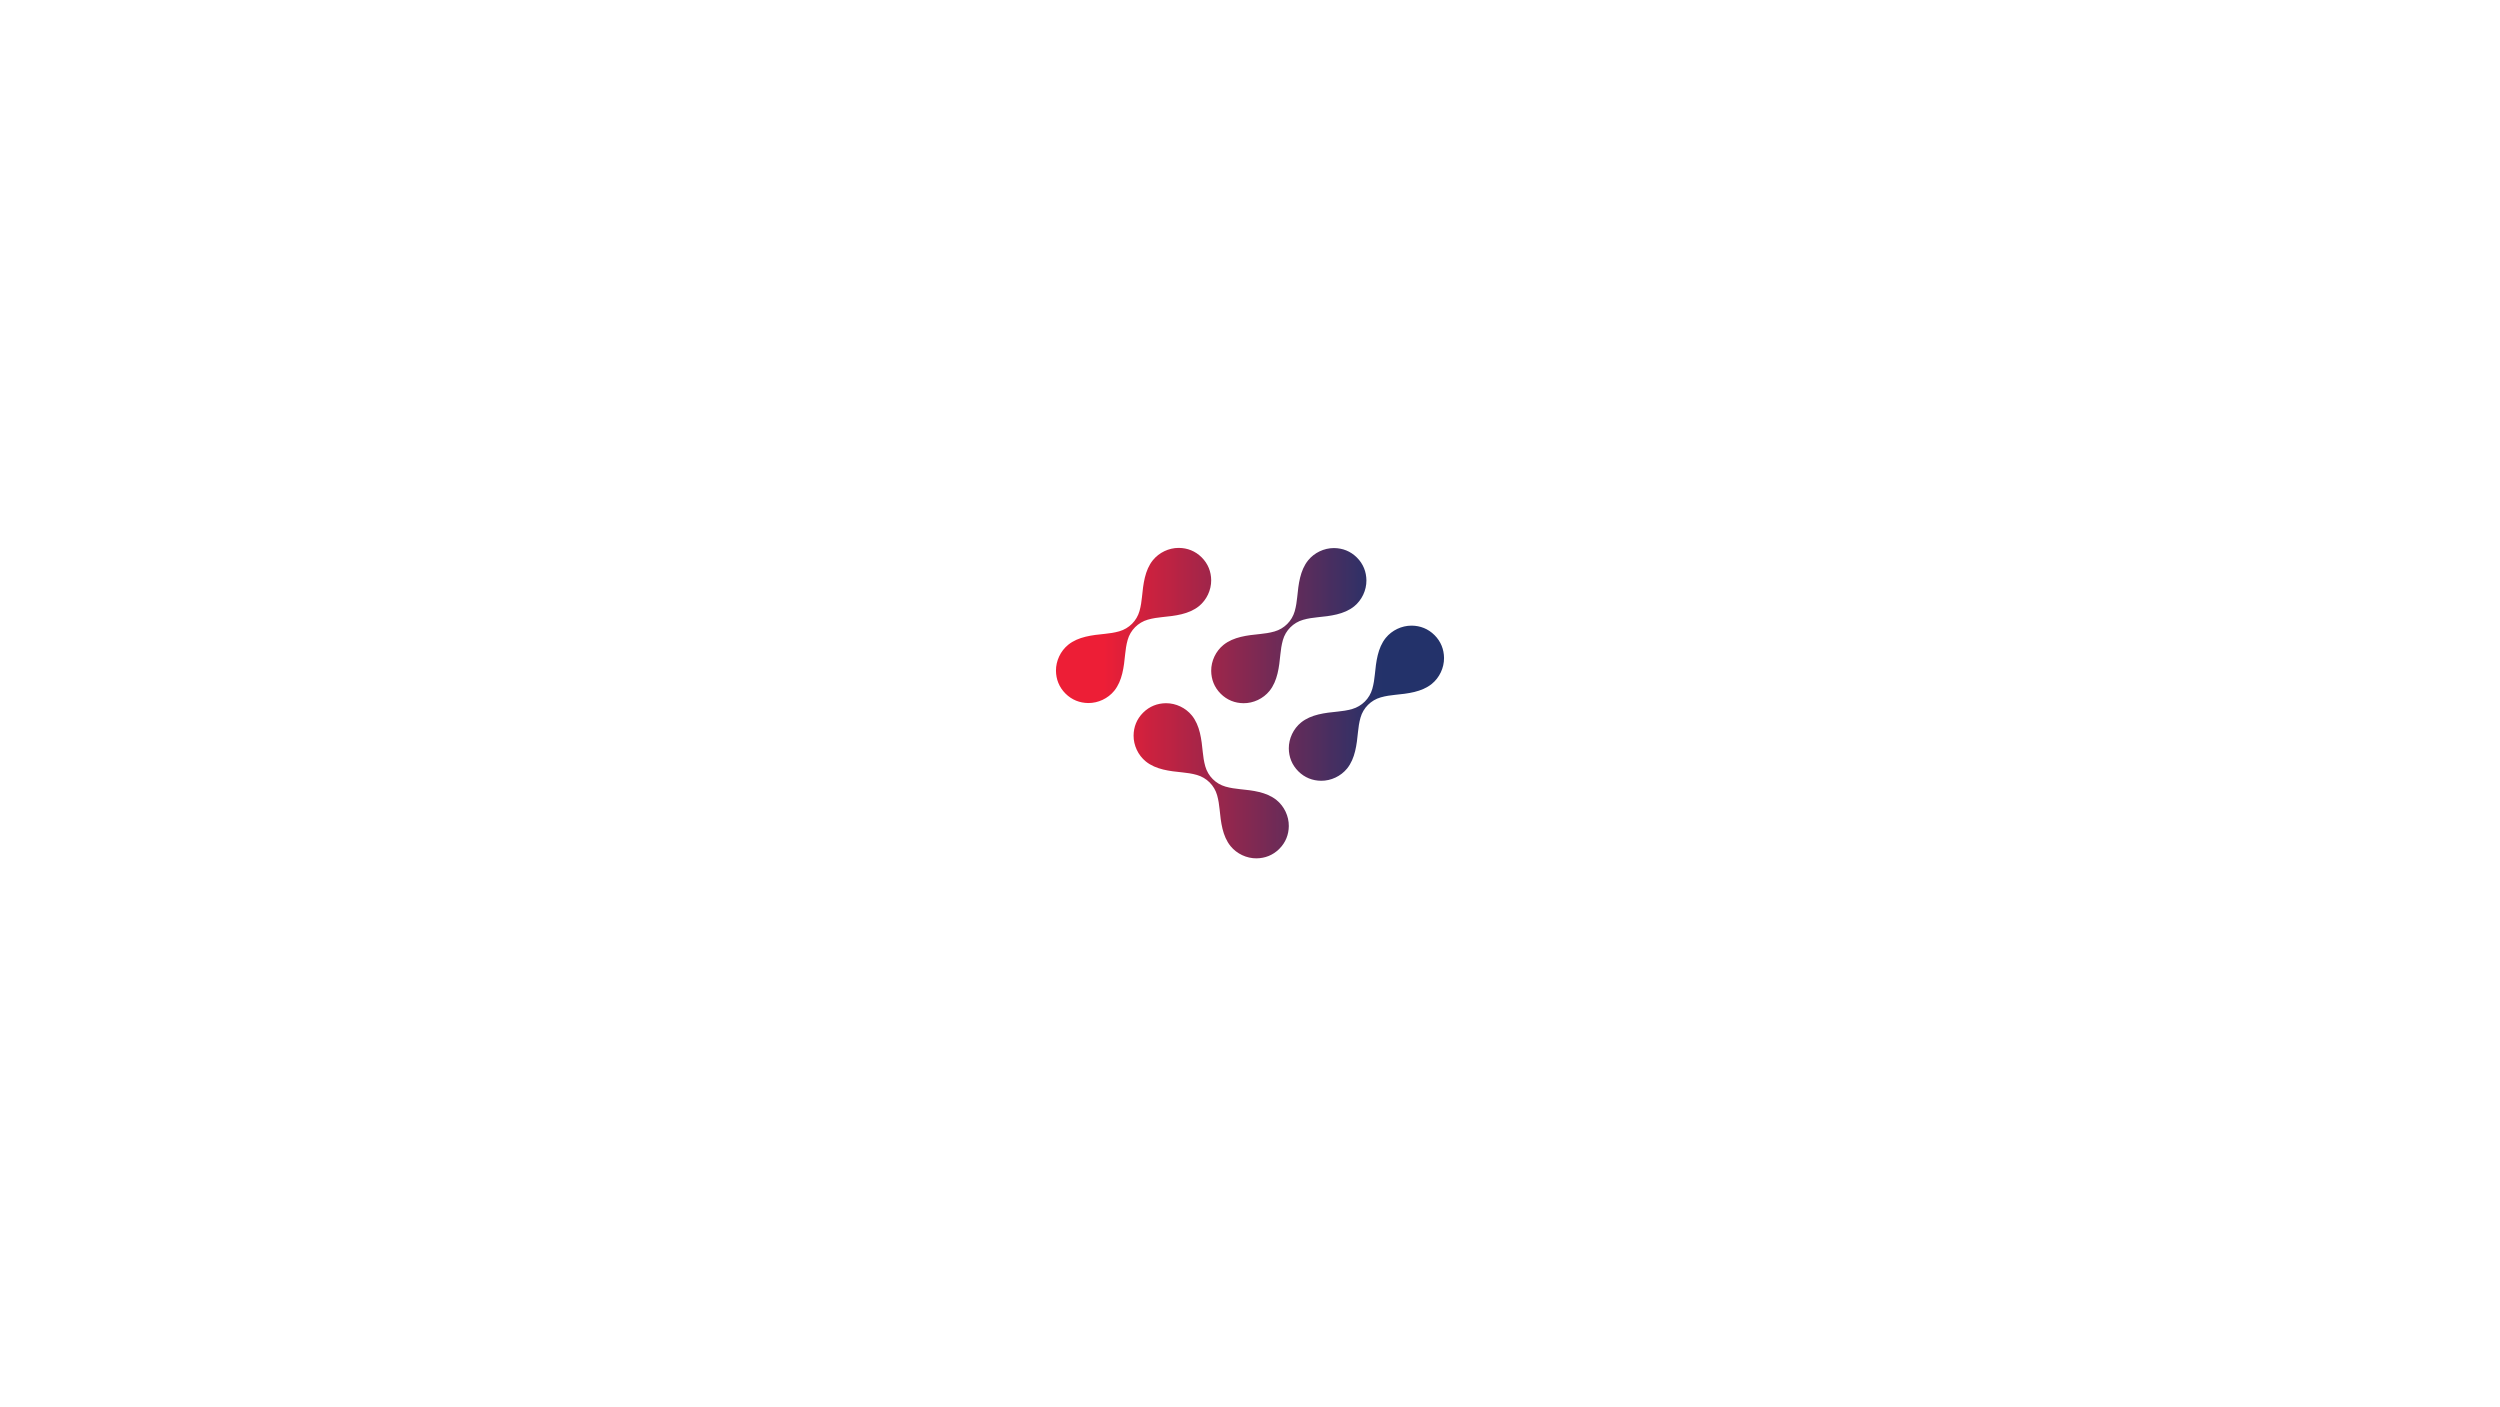
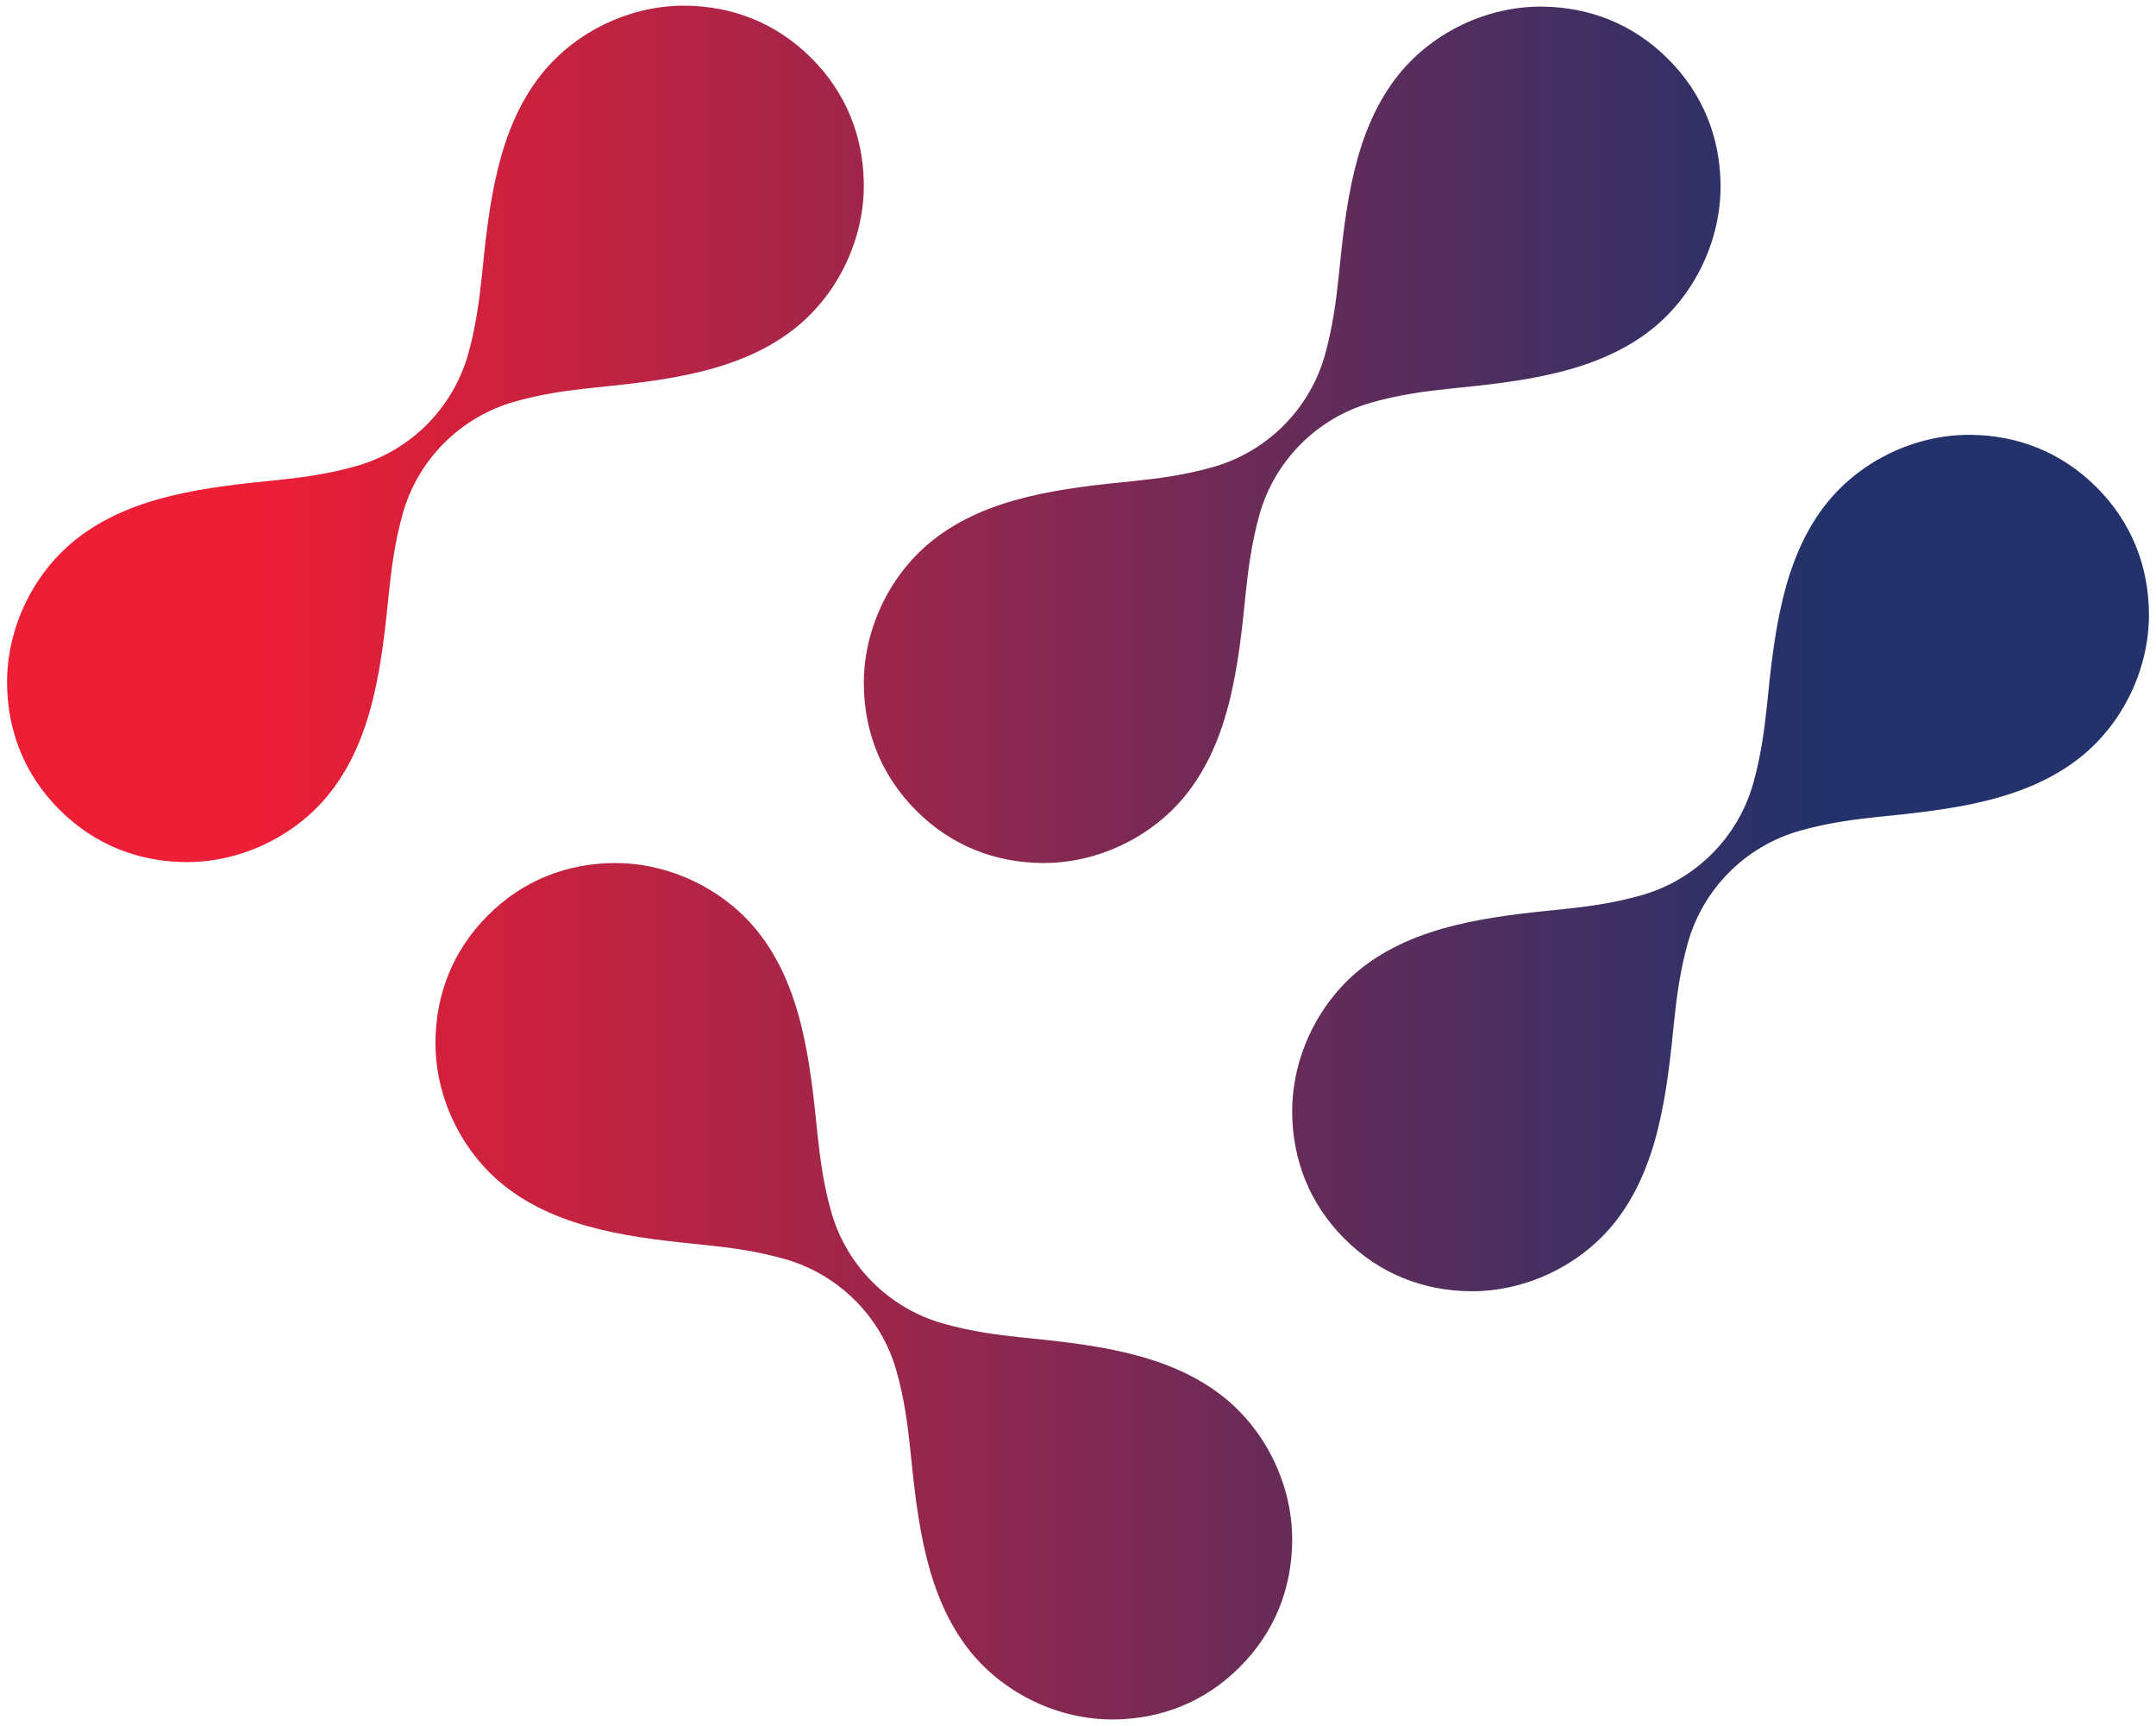
- <svg xmlns="http://www.w3.org/2000/svg" width="1920pt" height="1080pt" viewBox="0 0 1920 1080" version="1.1" id="svg189">
+ <svg xmlns="http://www.w3.org/2000/svg" width="300" height="240" viewBox="810 420 300 240" preserveAspectRatio="xMidYMid meet" version="1.1" id="svg189">
  <defs id="defs188">
    <clipPath id="clip-0">
      <path clip-rule="nonzero" d="M 810 420 L 1110 420 L 1110 660 L 810 660 Z M 810 420 " id="path1" />
    </clipPath>
    <clipPath id="clip-1">
      <path clip-rule="nonzero" d="M 885.445 430.195 C 879.176 437.965 878.039 448.551 877.039 458.477 C 876.691 461.77 876.227 465.402 875.137 469.277 C 873.023 476.785 867.125 482.688 859.625 484.832 C 855.699 485.953 852.023 486.426 848.691 486.777 C 838.742 487.777 828.156 488.914 820.387 495.184 C 814.48 499.977 810.914 507.543 810.984 515.129 C 811.051 521.625 813.344 527.711 818.273 532.645 C 823.203 537.57 829.293 539.867 835.789 539.934 C 843.375 540.004 850.938 536.438 855.734 530.527 C 862.004 522.762 863.137 512.176 864.137 502.25 C 864.488 498.957 864.953 495.324 866.043 491.445 C 868.156 483.938 874.055 478.035 881.555 475.891 C 885.477 474.77 889.152 474.297 892.484 473.945 C 902.434 472.945 913.02 471.809 920.789 465.539 C 926.695 460.746 930.262 453.184 930.195 445.594 C 930.129 439.098 927.832 433.012 922.902 428.082 C 917.973 423.152 911.887 420.859 905.391 420.789 C 905.316 420.789 905.246 420.789 905.176 420.789 C 897.66 420.789 890.195 424.344 885.445 430.195 M 1004.66 430.324 C 998.391 438.094 997.254 448.68 996.258 458.605 C 995.906 461.898 995.441 465.531 994.352 469.406 C 992.238 476.914 986.34 482.816 978.84 484.961 C 974.914 486.086 971.238 486.559 967.906 486.91 C 957.957 487.91 947.371 489.047 939.602 495.312 C 933.695 500.105 930.129 507.672 930.199 515.258 C 930.266 521.754 932.562 527.844 937.488 532.773 C 942.418 537.699 948.508 539.996 955.004 540.062 C 962.59 540.133 970.156 536.566 974.949 530.66 C 981.219 522.891 982.355 512.305 983.352 502.379 C 983.703 499.086 984.168 495.453 985.258 491.574 C 987.371 484.07 993.27 478.164 1000.77 476.023 C 1004.691 474.898 1008.367 474.426 1011.703 474.074 C 1021.652 473.074 1032.238 471.938 1040.008 465.672 C 1045.91 460.875 1049.477 453.312 1049.41 445.727 C 1049.344 439.23 1047.047 433.141 1042.117 428.211 C 1037.191 423.281 1031.102 420.988 1024.605 420.922 C 1024.535 420.918 1024.461 420.918 1024.391 420.918 C 1016.875 420.918 1009.406 424.473 1004.66 430.324 M 1064.266 489.898 C 1058 497.664 1056.863 508.254 1055.863 518.18 C 1055.512 521.473 1055.047 525.105 1053.957 528.98 C 1051.844 536.488 1045.949 542.391 1038.449 544.535 C 1034.523 545.656 1030.848 546.133 1027.516 546.48 C 1017.562 547.48 1006.98 548.617 999.211 554.887 C 993.305 559.68 989.738 567.246 989.805 574.832 C 989.871 581.328 992.168 587.414 997.098 592.348 C 1002.027 597.273 1008.113 599.57 1014.609 599.637 C 1022.199 599.703 1029.762 596.137 1034.555 590.234 C 1040.824 582.465 1041.961 571.879 1042.961 561.953 C 1043.309 558.66 1043.773 555.027 1044.867 551.148 C 1046.977 543.641 1052.875 537.738 1060.375 535.594 C 1064.301 534.473 1067.977 534 1071.309 533.648 C 1081.258 532.648 1091.844 531.512 1099.613 525.242 C 1105.52 520.449 1109.086 512.887 1109.02 505.301 C 1108.949 498.801 1106.656 492.715 1101.727 487.785 C 1096.797 482.855 1090.707 480.562 1084.211 480.492 C 1084.141 480.492 1084.07 480.492 1084 480.492 C 1076.484 480.492 1069.016 484.047 1064.266 489.898 M 895.398 540.066 C 888.898 540.133 882.812 542.43 877.883 547.355 C 872.953 552.289 870.66 558.375 870.594 564.871 C 870.523 572.457 874.09 580.023 879.996 584.816 C 887.766 591.086 898.348 592.223 908.301 593.223 C 911.633 593.57 915.309 594.047 919.234 595.168 C 926.734 597.312 932.629 603.215 934.742 610.723 C 935.836 614.598 936.301 618.23 936.648 621.523 C 937.648 631.449 938.785 642.035 945.055 649.805 C 949.848 655.711 957.41 659.277 965 659.211 C 971.492 659.141 977.582 656.848 982.512 651.918 C 987.441 646.988 989.734 640.902 989.805 634.406 C 989.871 626.816 986.305 619.254 980.398 614.461 C 972.633 608.191 962.043 607.055 952.098 606.055 C 948.762 605.703 945.086 605.23 941.16 604.109 C 933.66 601.965 927.766 596.062 925.652 588.555 C 924.562 584.676 924.098 581.043 923.746 577.75 C 922.746 567.824 921.613 557.238 915.344 549.473 C 910.594 543.621 903.125 540.066 895.613 540.066 C 895.539 540.066 895.469 540.066 895.398 540.066 " id="path2" />
    </clipPath>
    <linearGradient id="linear-pattern-0" gradientUnits="userSpaceOnUse" x1="-0" y1="0" x2="1" y2="0" gradientTransform="matrix(298.0368, 0, 0, 298.0368, 810.9816, 540)">
      <stop offset="0" stop-color="rgb(92.941%, 11.765%, 21.176%)" stop-opacity="1" id="stop2" />
      <stop offset="0.125" stop-color="rgb(92.941%, 11.765%, 21.176%)" stop-opacity="1" id="stop3" />
      <stop offset="0.129" stop-color="rgb(92.157%, 11.765%, 21.568%)" stop-opacity="1" id="stop4" />
      <stop offset="0.133" stop-color="rgb(91.765%, 11.765%, 21.568%)" stop-opacity="1" id="stop5" />
      <stop offset="0.137" stop-color="rgb(91.373%, 11.765%, 21.568%)" stop-opacity="1" id="stop6" />
      <stop offset="0.141" stop-color="rgb(90.981%, 12.157%, 21.568%)" stop-opacity="1" id="stop7" />
      <stop offset="0.145" stop-color="rgb(90.588%, 12.157%, 21.96%)" stop-opacity="1" id="stop8" />
      <stop offset="0.148" stop-color="rgb(90.196%, 12.157%, 21.96%)" stop-opacity="1" id="stop9" />
      <stop offset="0.152" stop-color="rgb(89.412%, 12.157%, 21.96%)" stop-opacity="1" id="stop10" />
      <stop offset="0.156" stop-color="rgb(89.02%, 12.157%, 21.96%)" stop-opacity="1" id="stop11" />
      <stop offset="0.16" stop-color="rgb(88.628%, 12.157%, 22.353%)" stop-opacity="1" id="stop12" />
      <stop offset="0.164" stop-color="rgb(88.235%, 12.157%, 22.353%)" stop-opacity="1" id="stop13" />
      <stop offset="0.168" stop-color="rgb(87.843%, 12.157%, 22.353%)" stop-opacity="1" id="stop14" />
      <stop offset="0.172" stop-color="rgb(87.451%, 12.157%, 22.745%)" stop-opacity="1" id="stop15" />
      <stop offset="0.176" stop-color="rgb(87.059%, 12.157%, 22.745%)" stop-opacity="1" id="stop16" />
      <stop offset="0.18" stop-color="rgb(86.667%, 12.549%, 22.745%)" stop-opacity="1" id="stop17" />
      <stop offset="0.184" stop-color="rgb(86.275%, 12.549%, 22.745%)" stop-opacity="1" id="stop18" />
      <stop offset="0.188" stop-color="rgb(85.883%, 12.549%, 23.137%)" stop-opacity="1" id="stop19" />
      <stop offset="0.191" stop-color="rgb(85.098%, 12.549%, 23.137%)" stop-opacity="1" id="stop20" />
      <stop offset="0.195" stop-color="rgb(84.706%, 12.549%, 23.137%)" stop-opacity="1" id="stop21" />
      <stop offset="0.199" stop-color="rgb(84.314%, 12.549%, 23.529%)" stop-opacity="1" id="stop22" />
      <stop offset="0.203" stop-color="rgb(83.922%, 12.549%, 23.529%)" stop-opacity="1" id="stop23" />
      <stop offset="0.207" stop-color="rgb(83.53%, 12.549%, 23.529%)" stop-opacity="1" id="stop24" />
      <stop offset="0.211" stop-color="rgb(83.138%, 12.549%, 23.529%)" stop-opacity="1" id="stop25" />
      <stop offset="0.215" stop-color="rgb(82.745%, 12.941%, 23.921%)" stop-opacity="1" id="stop26" />
      <stop offset="0.219" stop-color="rgb(82.353%, 12.941%, 23.921%)" stop-opacity="1" id="stop27" />
      <stop offset="0.223" stop-color="rgb(81.961%, 12.941%, 23.921%)" stop-opacity="1" id="stop28" />
      <stop offset="0.227" stop-color="rgb(81.569%, 12.941%, 24.313%)" stop-opacity="1" id="stop29" />
      <stop offset="0.23" stop-color="rgb(80.785%, 12.941%, 24.313%)" stop-opacity="1" id="stop30" />
      <stop offset="0.234" stop-color="rgb(80.392%, 12.941%, 24.313%)" stop-opacity="1" id="stop31" />
      <stop offset="0.238" stop-color="rgb(80%, 12.941%, 24.313%)" stop-opacity="1" id="stop32" />
      <stop offset="0.242" stop-color="rgb(79.608%, 12.941%, 24.706%)" stop-opacity="1" id="stop33" />
      <stop offset="0.246" stop-color="rgb(79.216%, 12.941%, 24.706%)" stop-opacity="1" id="stop34" />
      <stop offset="0.25" stop-color="rgb(78.824%, 13.333%, 24.706%)" stop-opacity="1" id="stop35" />
      <stop offset="0.254" stop-color="rgb(78.432%, 13.333%, 25.098%)" stop-opacity="1" id="stop36" />
      <stop offset="0.258" stop-color="rgb(78.04%, 13.333%, 25.098%)" stop-opacity="1" id="stop37" />
      <stop offset="0.262" stop-color="rgb(77.647%, 13.333%, 25.098%)" stop-opacity="1" id="stop38" />
      <stop offset="0.266" stop-color="rgb(77.255%, 13.333%, 25.098%)" stop-opacity="1" id="stop39" />
      <stop offset="0.27" stop-color="rgb(76.471%, 13.333%, 25.49%)" stop-opacity="1" id="stop40" />
      <stop offset="0.273" stop-color="rgb(76.079%, 13.333%, 25.49%)" stop-opacity="1" id="stop41" />
      <stop offset="0.277" stop-color="rgb(75.687%, 13.333%, 25.49%)" stop-opacity="1" id="stop42" />
      <stop offset="0.281" stop-color="rgb(75.294%, 13.333%, 25.882%)" stop-opacity="1" id="stop43" />
      <stop offset="0.285" stop-color="rgb(74.902%, 13.725%, 25.882%)" stop-opacity="1" id="stop44" />
      <stop offset="0.289" stop-color="rgb(74.51%, 13.725%, 25.882%)" stop-opacity="1" id="stop45" />
      <stop offset="0.293" stop-color="rgb(74.118%, 13.725%, 25.882%)" stop-opacity="1" id="stop46" />
      <stop offset="0.297" stop-color="rgb(73.726%, 13.725%, 26.274%)" stop-opacity="1" id="stop47" />
      <stop offset="0.301" stop-color="rgb(73.334%, 13.725%, 26.274%)" stop-opacity="1" id="stop48" />
      <stop offset="0.305" stop-color="rgb(72.942%, 13.725%, 26.274%)" stop-opacity="1" id="stop49" />
      <stop offset="0.309" stop-color="rgb(72.157%, 13.725%, 26.666%)" stop-opacity="1" id="stop50" />
      <stop offset="0.312" stop-color="rgb(71.765%, 13.725%, 26.666%)" stop-opacity="1" id="stop51" />
      <stop offset="0.316" stop-color="rgb(71.373%, 13.725%, 26.666%)" stop-opacity="1" id="stop52" />
      <stop offset="0.32" stop-color="rgb(70.981%, 14.117%, 26.666%)" stop-opacity="1" id="stop53" />
      <stop offset="0.324" stop-color="rgb(70.589%, 14.117%, 27.058%)" stop-opacity="1" id="stop54" />
      <stop offset="0.328" stop-color="rgb(70.197%, 14.117%, 27.058%)" stop-opacity="1" id="stop55" />
      <stop offset="0.332" stop-color="rgb(69.804%, 14.117%, 27.058%)" stop-opacity="1" id="stop56" />
      <stop offset="0.336" stop-color="rgb(69.412%, 14.117%, 27.451%)" stop-opacity="1" id="stop57" />
      <stop offset="0.34" stop-color="rgb(69.02%, 14.117%, 27.451%)" stop-opacity="1" id="stop58" />
      <stop offset="0.344" stop-color="rgb(68.628%, 14.117%, 27.451%)" stop-opacity="1" id="stop59" />
      <stop offset="0.348" stop-color="rgb(67.844%, 14.117%, 27.451%)" stop-opacity="1" id="stop60" />
      <stop offset="0.352" stop-color="rgb(67.451%, 14.117%, 27.843%)" stop-opacity="1" id="stop61" />
      <stop offset="0.355" stop-color="rgb(67.059%, 14.51%, 27.843%)" stop-opacity="1" id="stop62" />
      <stop offset="0.359" stop-color="rgb(66.667%, 14.51%, 27.843%)" stop-opacity="1" id="stop63" />
      <stop offset="0.363" stop-color="rgb(66.275%, 14.51%, 27.843%)" stop-opacity="1" id="stop64" />
      <stop offset="0.367" stop-color="rgb(65.883%, 14.51%, 28.235%)" stop-opacity="1" id="stop65" />
      <stop offset="0.371" stop-color="rgb(65.491%, 14.51%, 28.235%)" stop-opacity="1" id="stop66" />
      <stop offset="0.375" stop-color="rgb(65.099%, 14.51%, 28.235%)" stop-opacity="1" id="stop67" />
      <stop offset="0.379" stop-color="rgb(64.706%, 14.51%, 28.627%)" stop-opacity="1" id="stop68" />
      <stop offset="0.383" stop-color="rgb(64.314%, 14.51%, 28.627%)" stop-opacity="1" id="stop69" />
      <stop offset="0.387" stop-color="rgb(63.53%, 14.51%, 28.627%)" stop-opacity="1" id="stop70" />
      <stop offset="0.391" stop-color="rgb(63.138%, 14.51%, 28.627%)" stop-opacity="1" id="stop71" />
      <stop offset="0.395" stop-color="rgb(62.746%, 14.902%, 29.019%)" stop-opacity="1" id="stop72" />
      <stop offset="0.398" stop-color="rgb(62.354%, 14.902%, 29.019%)" stop-opacity="1" id="stop73" />
      <stop offset="0.402" stop-color="rgb(61.961%, 14.902%, 29.019%)" stop-opacity="1" id="stop74" />
      <stop offset="0.406" stop-color="rgb(61.569%, 14.902%, 29.411%)" stop-opacity="1" id="stop75" />
      <stop offset="0.41" stop-color="rgb(61.177%, 14.902%, 29.411%)" stop-opacity="1" id="stop76" />
      <stop offset="0.414" stop-color="rgb(60.785%, 14.902%, 29.411%)" stop-opacity="1" id="stop77" />
      <stop offset="0.418" stop-color="rgb(60.393%, 14.902%, 29.411%)" stop-opacity="1" id="stop78" />
      <stop offset="0.422" stop-color="rgb(60.001%, 14.902%, 29.803%)" stop-opacity="1" id="stop79" />
      <stop offset="0.426" stop-color="rgb(59.216%, 14.902%, 29.803%)" stop-opacity="1" id="stop80" />
      <stop offset="0.43" stop-color="rgb(58.824%, 15.294%, 29.803%)" stop-opacity="1" id="stop81" />
      <stop offset="0.434" stop-color="rgb(58.432%, 15.294%, 30.196%)" stop-opacity="1" id="stop82" />
      <stop offset="0.438" stop-color="rgb(58.04%, 15.294%, 30.196%)" stop-opacity="1" id="stop83" />
      <stop offset="0.441" stop-color="rgb(57.648%, 15.294%, 30.196%)" stop-opacity="1" id="stop84" />
      <stop offset="0.445" stop-color="rgb(57.256%, 15.294%, 30.196%)" stop-opacity="1" id="stop85" />
      <stop offset="0.449" stop-color="rgb(56.863%, 15.294%, 30.588%)" stop-opacity="1" id="stop86" />
      <stop offset="0.453" stop-color="rgb(56.471%, 15.294%, 30.588%)" stop-opacity="1" id="stop87" />
      <stop offset="0.457" stop-color="rgb(56.079%, 15.294%, 30.588%)" stop-opacity="1" id="stop88" />
      <stop offset="0.461" stop-color="rgb(55.687%, 15.294%, 30.98%)" stop-opacity="1" id="stop89" />
      <stop offset="0.465" stop-color="rgb(54.903%, 15.686%, 30.98%)" stop-opacity="1" id="stop90" />
      <stop offset="0.469" stop-color="rgb(54.51%, 15.686%, 30.98%)" stop-opacity="1" id="stop91" />
      <stop offset="0.473" stop-color="rgb(54.118%, 15.686%, 30.98%)" stop-opacity="1" id="stop92" />
      <stop offset="0.477" stop-color="rgb(53.726%, 15.686%, 31.372%)" stop-opacity="1" id="stop93" />
      <stop offset="0.48" stop-color="rgb(53.334%, 15.686%, 31.372%)" stop-opacity="1" id="stop94" />
      <stop offset="0.484" stop-color="rgb(52.942%, 15.686%, 31.372%)" stop-opacity="1" id="stop95" />
      <stop offset="0.488" stop-color="rgb(52.55%, 15.686%, 31.764%)" stop-opacity="1" id="stop96" />
      <stop offset="0.492" stop-color="rgb(52.158%, 15.686%, 31.764%)" stop-opacity="1" id="stop97" />
      <stop offset="0.496" stop-color="rgb(51.765%, 15.686%, 31.764%)" stop-opacity="1" id="stop98" />
      <stop offset="0.5" stop-color="rgb(51.373%, 16.078%, 31.764%)" stop-opacity="1" id="stop99" />
      <stop offset="0.504" stop-color="rgb(50.589%, 16.078%, 32.156%)" stop-opacity="1" id="stop100" />
      <stop offset="0.508" stop-color="rgb(50.197%, 16.078%, 32.156%)" stop-opacity="1" id="stop101" />
      <stop offset="0.512" stop-color="rgb(49.803%, 16.078%, 32.156%)" stop-opacity="1" id="stop102" />
      <stop offset="0.516" stop-color="rgb(49.411%, 16.078%, 32.549%)" stop-opacity="1" id="stop103" />
      <stop offset="0.52" stop-color="rgb(49.019%, 16.078%, 32.549%)" stop-opacity="1" id="stop104" />
      <stop offset="0.523" stop-color="rgb(48.627%, 16.078%, 32.549%)" stop-opacity="1" id="stop105" />
      <stop offset="0.527" stop-color="rgb(48.235%, 16.078%, 32.549%)" stop-opacity="1" id="stop106" />
      <stop offset="0.531" stop-color="rgb(47.842%, 16.078%, 32.941%)" stop-opacity="1" id="stop107" />
      <stop offset="0.535" stop-color="rgb(47.45%, 16.47%, 32.941%)" stop-opacity="1" id="stop108" />
      <stop offset="0.539" stop-color="rgb(47.058%, 16.47%, 32.941%)" stop-opacity="1" id="stop109" />
      <stop offset="0.543" stop-color="rgb(46.274%, 16.47%, 33.333%)" stop-opacity="1" id="stop110" />
      <stop offset="0.547" stop-color="rgb(45.882%, 16.47%, 33.333%)" stop-opacity="1" id="stop111" />
      <stop offset="0.551" stop-color="rgb(45.49%, 16.47%, 33.333%)" stop-opacity="1" id="stop112" />
      <stop offset="0.555" stop-color="rgb(45.097%, 16.47%, 33.333%)" stop-opacity="1" id="stop113" />
      <stop offset="0.559" stop-color="rgb(44.705%, 16.47%, 33.725%)" stop-opacity="1" id="stop114" />
      <stop offset="0.562" stop-color="rgb(44.313%, 16.47%, 33.725%)" stop-opacity="1" id="stop115" />
      <stop offset="0.566" stop-color="rgb(43.921%, 16.47%, 33.725%)" stop-opacity="1" id="stop116" />
      <stop offset="0.57" stop-color="rgb(43.529%, 16.862%, 34.117%)" stop-opacity="1" id="stop117" />
      <stop offset="0.574" stop-color="rgb(43.137%, 16.862%, 34.117%)" stop-opacity="1" id="stop118" />
      <stop offset="0.578" stop-color="rgb(42.744%, 16.862%, 34.117%)" stop-opacity="1" id="stop119" />
      <stop offset="0.582" stop-color="rgb(41.96%, 16.862%, 34.117%)" stop-opacity="1" id="stop120" />
      <stop offset="0.586" stop-color="rgb(41.568%, 16.862%, 34.509%)" stop-opacity="1" id="stop121" />
      <stop offset="0.59" stop-color="rgb(41.176%, 16.862%, 34.509%)" stop-opacity="1" id="stop122" />
      <stop offset="0.594" stop-color="rgb(40.784%, 16.862%, 34.509%)" stop-opacity="1" id="stop123" />
      <stop offset="0.598" stop-color="rgb(40.392%, 16.862%, 34.509%)" stop-opacity="1" id="stop124" />
      <stop offset="0.602" stop-color="rgb(39.999%, 16.862%, 34.901%)" stop-opacity="1" id="stop125" />
      <stop offset="0.605" stop-color="rgb(39.607%, 16.862%, 34.901%)" stop-opacity="1" id="stop126" />
      <stop offset="0.609" stop-color="rgb(39.215%, 17.255%, 34.901%)" stop-opacity="1" id="stop127" />
      <stop offset="0.613" stop-color="rgb(38.823%, 17.255%, 35.294%)" stop-opacity="1" id="stop128" />
      <stop offset="0.617" stop-color="rgb(38.431%, 17.255%, 35.294%)" stop-opacity="1" id="stop129" />
      <stop offset="0.621" stop-color="rgb(37.646%, 17.255%, 35.294%)" stop-opacity="1" id="stop130" />
      <stop offset="0.625" stop-color="rgb(37.254%, 17.255%, 35.294%)" stop-opacity="1" id="stop131" />
      <stop offset="0.629" stop-color="rgb(36.862%, 17.255%, 35.686%)" stop-opacity="1" id="stop132" />
      <stop offset="0.633" stop-color="rgb(36.47%, 17.255%, 35.686%)" stop-opacity="1" id="stop133" />
      <stop offset="0.637" stop-color="rgb(36.078%, 17.255%, 35.686%)" stop-opacity="1" id="stop134" />
      <stop offset="0.641" stop-color="rgb(35.686%, 17.255%, 36.078%)" stop-opacity="1" id="stop135" />
      <stop offset="0.645" stop-color="rgb(35.294%, 17.647%, 36.078%)" stop-opacity="1" id="stop136" />
      <stop offset="0.648" stop-color="rgb(34.901%, 17.647%, 36.078%)" stop-opacity="1" id="stop137" />
      <stop offset="0.652" stop-color="rgb(34.509%, 17.647%, 36.078%)" stop-opacity="1" id="stop138" />
      <stop offset="0.656" stop-color="rgb(34.117%, 17.647%, 36.47%)" stop-opacity="1" id="stop139" />
      <stop offset="0.66" stop-color="rgb(33.333%, 17.647%, 36.47%)" stop-opacity="1" id="stop140" />
      <stop offset="0.664" stop-color="rgb(32.941%, 17.647%, 36.47%)" stop-opacity="1" id="stop141" />
      <stop offset="0.668" stop-color="rgb(32.549%, 17.647%, 36.862%)" stop-opacity="1" id="stop142" />
      <stop offset="0.672" stop-color="rgb(32.156%, 17.647%, 36.862%)" stop-opacity="1" id="stop143" />
      <stop offset="0.676" stop-color="rgb(31.764%, 17.647%, 36.862%)" stop-opacity="1" id="stop144" />
      <stop offset="0.68" stop-color="rgb(31.372%, 18.039%, 36.862%)" stop-opacity="1" id="stop145" />
      <stop offset="0.684" stop-color="rgb(30.98%, 18.039%, 37.254%)" stop-opacity="1" id="stop146" />
      <stop offset="0.688" stop-color="rgb(30.588%, 18.039%, 37.254%)" stop-opacity="1" id="stop147" />
      <stop offset="0.691" stop-color="rgb(30.196%, 18.039%, 37.254%)" stop-opacity="1" id="stop148" />
      <stop offset="0.695" stop-color="rgb(29.803%, 18.039%, 37.646%)" stop-opacity="1" id="stop149" />
      <stop offset="0.699" stop-color="rgb(29.019%, 18.039%, 37.646%)" stop-opacity="1" id="stop150" />
      <stop offset="0.703" stop-color="rgb(28.627%, 18.039%, 37.646%)" stop-opacity="1" id="stop151" />
      <stop offset="0.707" stop-color="rgb(28.235%, 18.039%, 37.646%)" stop-opacity="1" id="stop152" />
      <stop offset="0.711" stop-color="rgb(27.843%, 18.039%, 38.039%)" stop-opacity="1" id="stop153" />
      <stop offset="0.715" stop-color="rgb(27.451%, 18.431%, 38.039%)" stop-opacity="1" id="stop154" />
      <stop offset="0.719" stop-color="rgb(27.058%, 18.431%, 38.039%)" stop-opacity="1" id="stop155" />
      <stop offset="0.723" stop-color="rgb(26.666%, 18.431%, 38.431%)" stop-opacity="1" id="stop156" />
      <stop offset="0.727" stop-color="rgb(26.274%, 18.431%, 38.431%)" stop-opacity="1" id="stop157" />
      <stop offset="0.73" stop-color="rgb(25.882%, 18.431%, 38.431%)" stop-opacity="1" id="stop158" />
      <stop offset="0.734" stop-color="rgb(25.49%, 18.431%, 38.431%)" stop-opacity="1" id="stop159" />
      <stop offset="0.738" stop-color="rgb(24.706%, 18.431%, 38.823%)" stop-opacity="1" id="stop160" />
      <stop offset="0.742" stop-color="rgb(24.313%, 18.431%, 38.823%)" stop-opacity="1" id="stop161" />
      <stop offset="0.746" stop-color="rgb(23.921%, 18.431%, 38.823%)" stop-opacity="1" id="stop162" />
      <stop offset="0.75" stop-color="rgb(23.529%, 18.823%, 39.215%)" stop-opacity="1" id="stop163" />
      <stop offset="0.754" stop-color="rgb(23.137%, 18.823%, 39.215%)" stop-opacity="1" id="stop164" />
      <stop offset="0.758" stop-color="rgb(22.745%, 18.823%, 39.215%)" stop-opacity="1" id="stop165" />
      <stop offset="0.762" stop-color="rgb(22.353%, 18.823%, 39.215%)" stop-opacity="1" id="stop166" />
      <stop offset="0.766" stop-color="rgb(21.96%, 18.823%, 39.607%)" stop-opacity="1" id="stop167" />
      <stop offset="0.77" stop-color="rgb(21.568%, 18.823%, 39.607%)" stop-opacity="1" id="stop168" />
      <stop offset="0.773" stop-color="rgb(21.176%, 18.823%, 39.607%)" stop-opacity="1" id="stop169" />
      <stop offset="0.777" stop-color="rgb(20.392%, 18.823%, 39.999%)" stop-opacity="1" id="stop170" />
      <stop offset="0.781" stop-color="rgb(20%, 18.823%, 39.999%)" stop-opacity="1" id="stop171" />
      <stop offset="0.785" stop-color="rgb(19.608%, 18.823%, 39.999%)" stop-opacity="1" id="stop172" />
      <stop offset="0.789" stop-color="rgb(19.215%, 19.215%, 39.999%)" stop-opacity="1" id="stop173" />
      <stop offset="0.793" stop-color="rgb(18.823%, 19.215%, 40.392%)" stop-opacity="1" id="stop174" />
      <stop offset="0.797" stop-color="rgb(18.431%, 19.215%, 40.392%)" stop-opacity="1" id="stop175" />
      <stop offset="0.801" stop-color="rgb(18.039%, 19.215%, 40.392%)" stop-opacity="1" id="stop176" />
      <stop offset="0.805" stop-color="rgb(17.647%, 19.215%, 40.392%)" stop-opacity="1" id="stop177" />
      <stop offset="0.809" stop-color="rgb(17.255%, 19.215%, 40.784%)" stop-opacity="1" id="stop178" />
      <stop offset="0.812" stop-color="rgb(16.862%, 19.215%, 40.784%)" stop-opacity="1" id="stop179" />
      <stop offset="0.816" stop-color="rgb(16.078%, 19.215%, 40.784%)" stop-opacity="1" id="stop180" />
      <stop offset="0.82" stop-color="rgb(15.686%, 19.215%, 41.176%)" stop-opacity="1" id="stop181" />
      <stop offset="0.824" stop-color="rgb(15.294%, 19.608%, 41.176%)" stop-opacity="1" id="stop182" />
      <stop offset="0.828" stop-color="rgb(14.902%, 19.608%, 41.176%)" stop-opacity="1" id="stop183" />
      <stop offset="0.832" stop-color="rgb(14.51%, 19.608%, 41.176%)" stop-opacity="1" id="stop184" />
      <stop offset="0.836" stop-color="rgb(14.117%, 19.608%, 41.568%)" stop-opacity="1" id="stop185" />
      <stop offset="0.844" stop-color="rgb(13.725%, 19.608%, 41.568%)" stop-opacity="1" id="stop186" />
      <stop offset="0.875" stop-color="rgb(13.725%, 19.608%, 41.568%)" stop-opacity="1" id="stop187" />
      <stop offset="1" stop-color="rgb(13.725%, 19.608%, 41.568%)" stop-opacity="1" id="stop188" />
    </linearGradient>
  </defs>
  <g clip-path="url(#clip-0)" id="g189">
    <g clip-path="url(#clip-1)" id="g188">
      <path fill-rule="nonzero" fill="url(#linear-pattern-0)" d="M 810.914 420.789 L 810.914 659.277 L 1109.086 659.277 L 1109.086 420.789 Z M 810.914 420.789 " id="path188" />
    </g>
  </g>
</svg>
